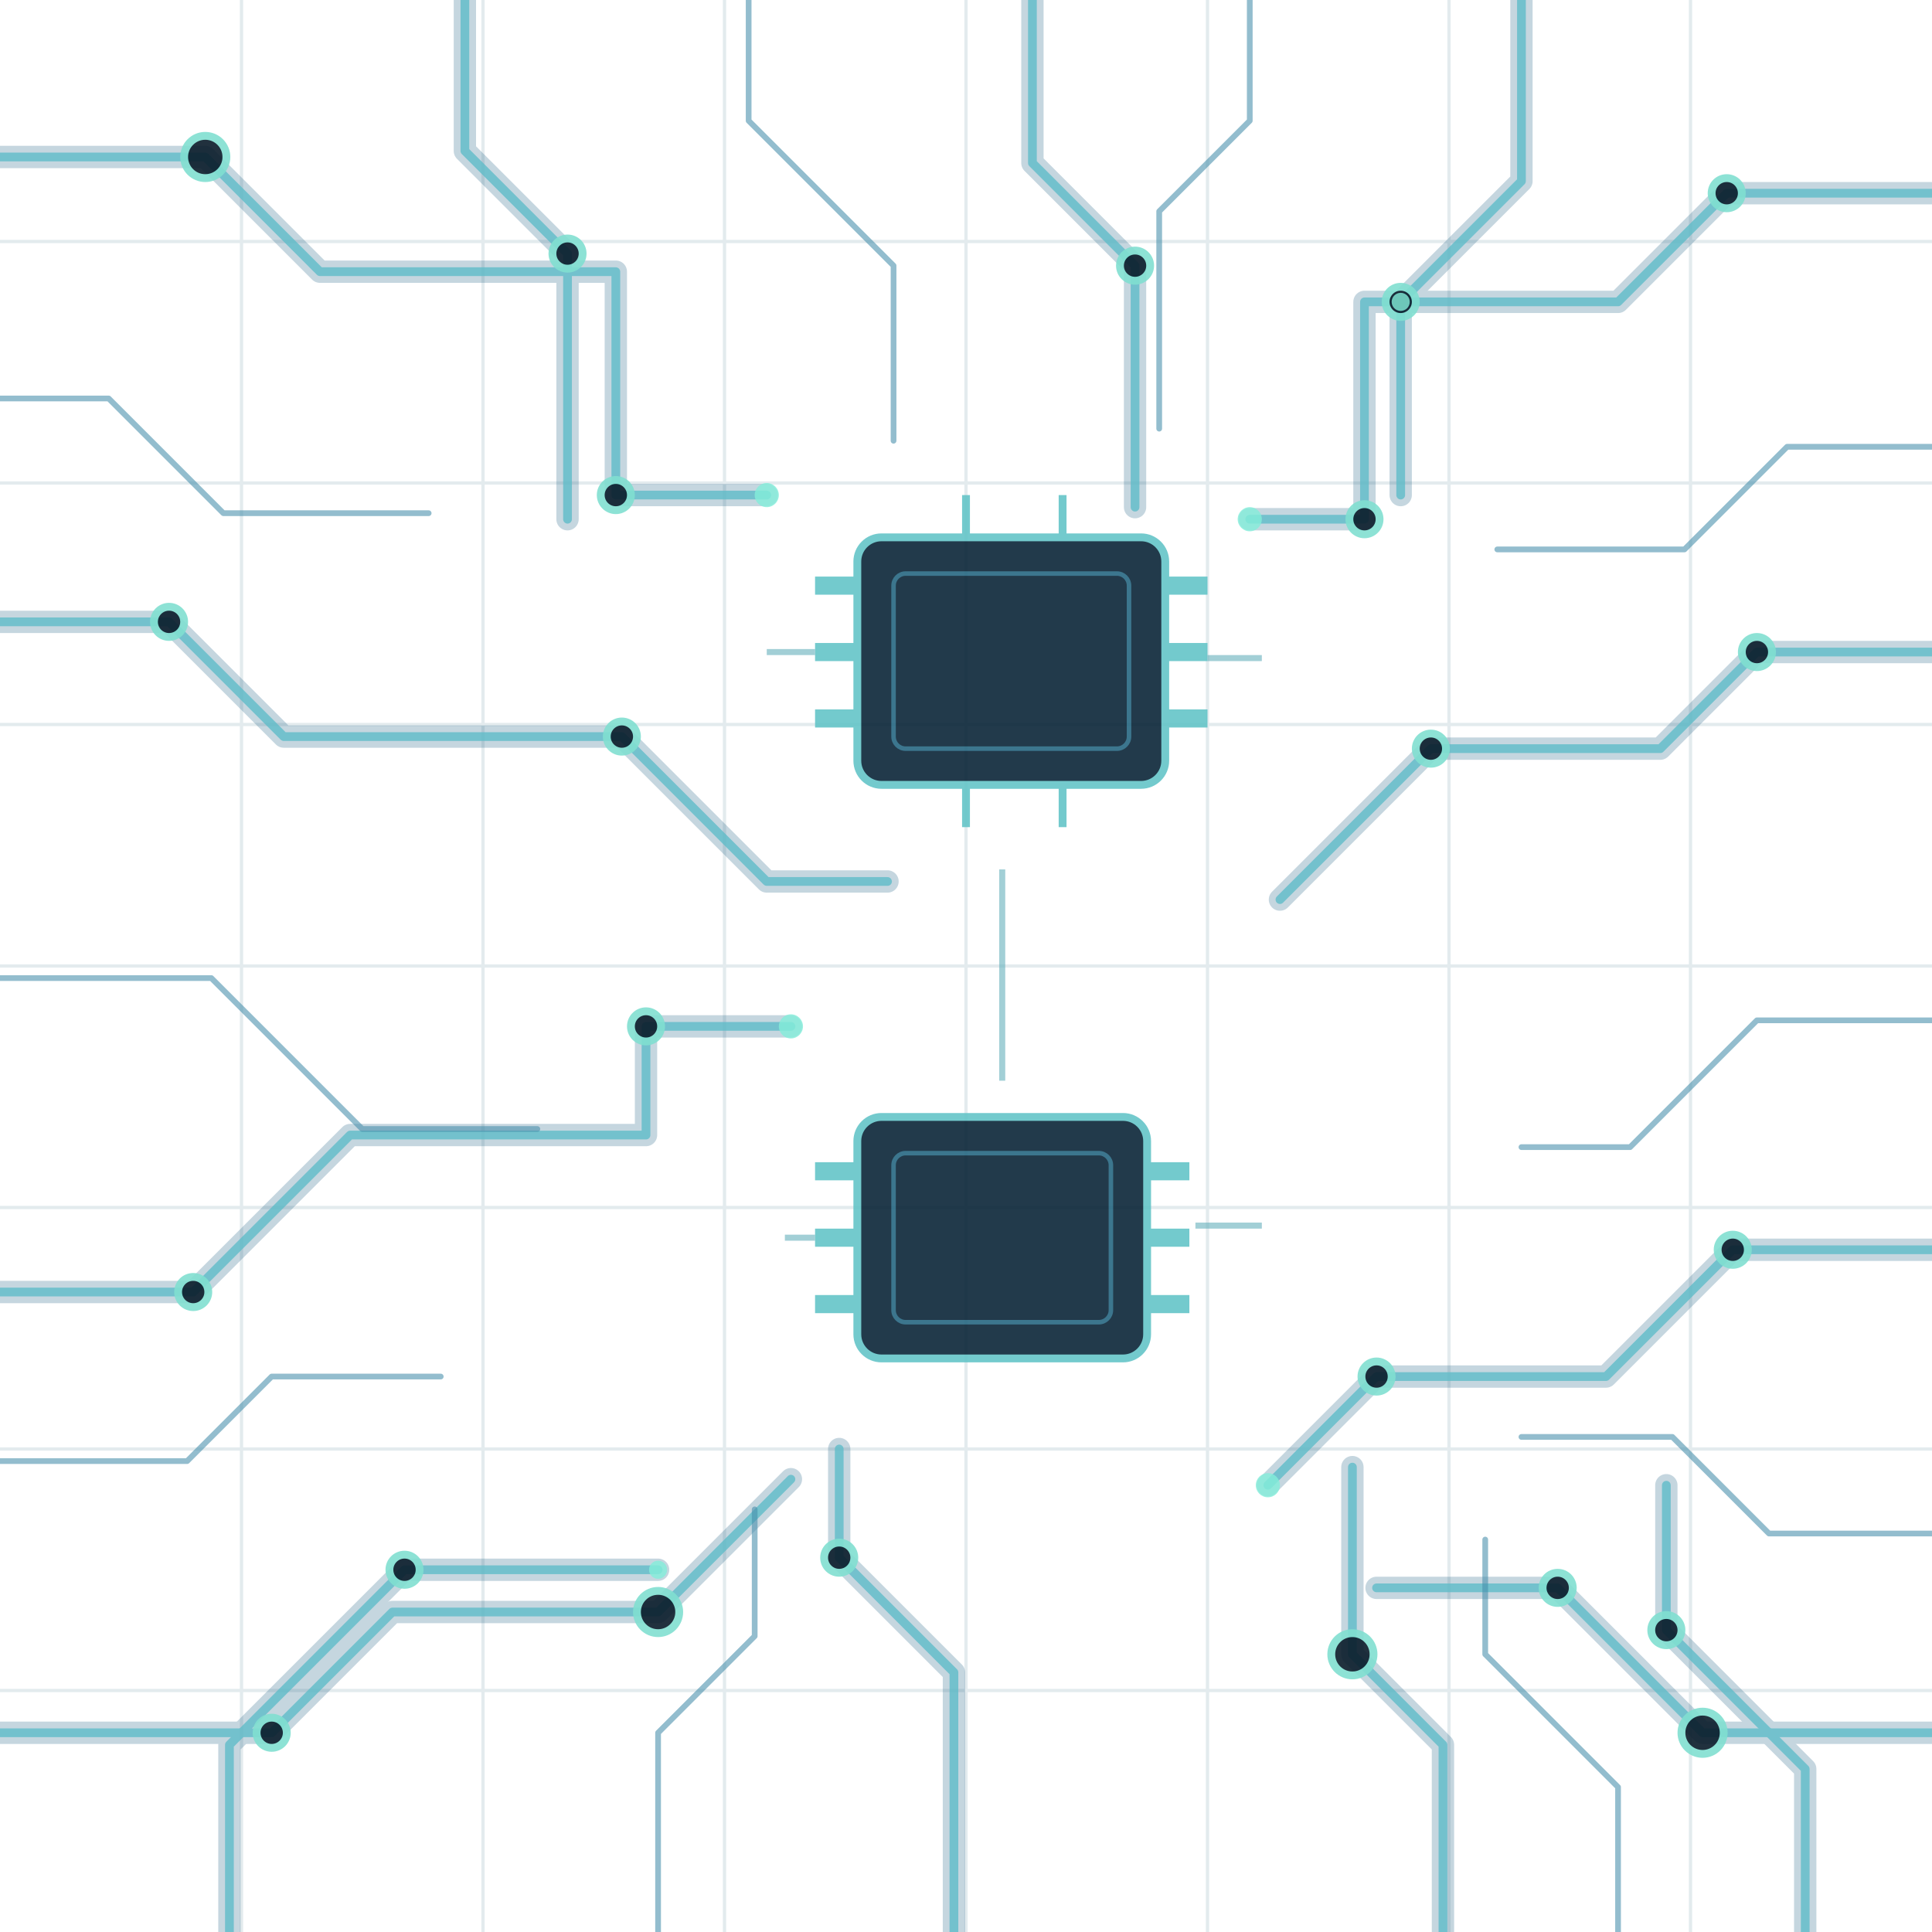
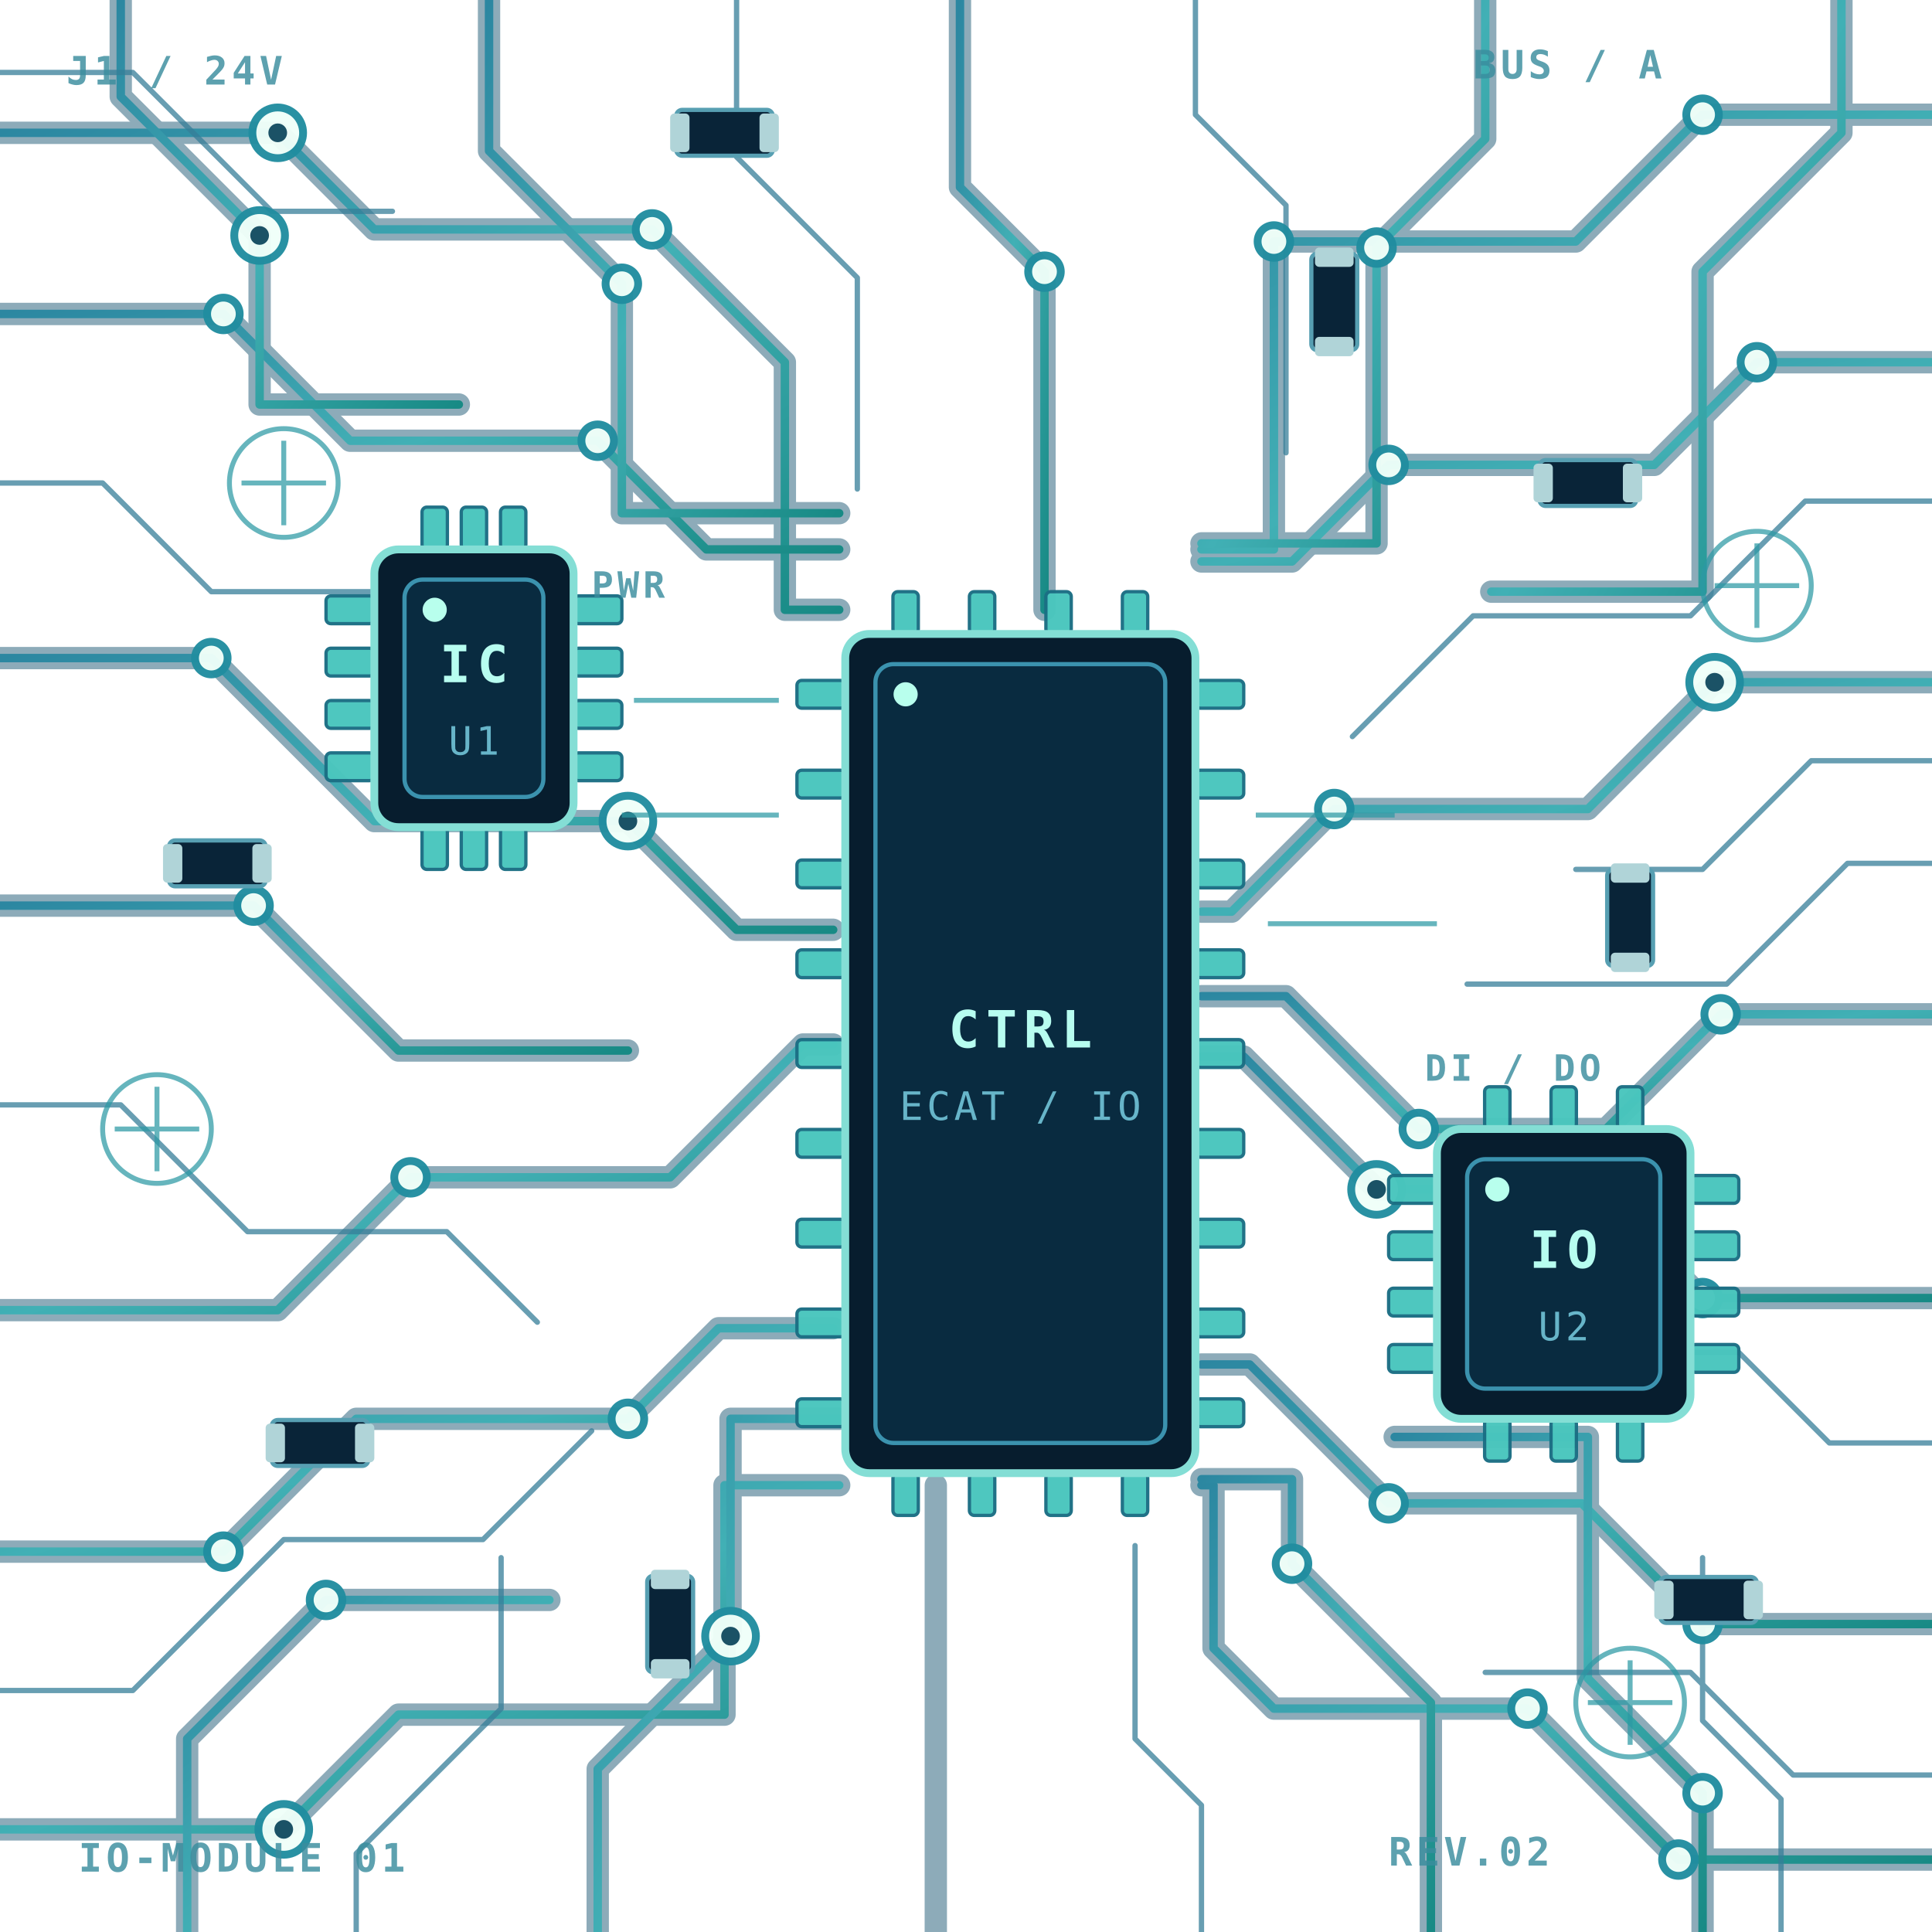
<svg xmlns="http://www.w3.org/2000/svg" viewBox="0 0 320 320" width="320" height="320" fill="none">
-   <g opacity=".14" stroke="#326c84" stroke-width=".55">
-     <path d="M40 0V320 M0 40H320" />
-     <path d="M80 0V320 M0 80H320" />
-     <path d="M120 0V320 M0 120H320" />
-     <path d="M160 0V320 M0 160H320" />
-     <path d="M200 0V320 M0 200H320" />
-     <path d="M240 0V320 M0 240H320" />
-     <path d="M280 0V320 M0 280H320" />
-   </g>
-   <g stroke="#206084" stroke-width="3.7" stroke-linecap="round" stroke-linejoin="round" opacity=".26">
-     <path d="M0 26H34L53 45H102V82H127" />
-     <path d="M0 103H28L47 122H103L127 146H147" />
-     <path d="M0 214H32L58 188H107V170H131" />
-     <path d="M0 287H45L65 267H109L131 245" />
-     <path d="M320 32H286L268 50H226V86H207" />
-     <path d="M320 108H291L275 124H237L212 149" />
-     <path d="M320 207H287L266 228H228L210 246" />
-     <path d="M320 287H282L258 263H228" />
-     <path d="M77 0V25L94 42V86" />
-     <path d="M171 0V27L188 44V84" />
-     <path d="M252 0V30L232 50V82" />
-     <path d="M38 320V289L67 260H109" />
-     <path d="M158 320V277L139 258V240" />
-     <path d="M239 320V289L224 274V243" />
-     <path d="M299 320V293L276 270V246" />
-   </g>
-   <g stroke="#5cbbc8" stroke-width="1.45" stroke-linecap="round" stroke-linejoin="round" opacity=".78">
-     <path d="M0 26H34L53 45H102V82H127" />
-     <path d="M0 103H28L47 122H103L127 146H147" />
-     <path d="M0 214H32L58 188H107V170H131" />
-     <path d="M0 287H45L65 267H109L131 245" />
-     <path d="M320 32H286L268 50H226V86H207" />
-     <path d="M320 108H291L275 124H237L212 149" />
-     <path d="M320 207H287L266 228H228L210 246" />
-     <path d="M320 287H282L258 263H228" />
-     <path d="M77 0V25L94 42V86" />
-     <path d="M171 0V27L188 44V84" />
-     <path d="M252 0V30L232 50V82" />
-     <path d="M38 320V289L67 260H109" />
-     <path d="M158 320V277L139 258V240" />
-     <path d="M239 320V289L224 274V243" />
-     <path d="M299 320V293L276 270V246" />
-   </g>
-   <g stroke="#458eaa" stroke-width=".95" stroke-linecap="round" stroke-linejoin="round" opacity=".58">
-     <path d="M0 66H18L37 85H71" />
-     <path d="M0 162H35L60 187H89" />
-     <path d="M0 242H31L45 228H73" />
-     <path d="M320 74H296L279 91H248" />
-     <path d="M320 169H291L270 190H252" />
-     <path d="M320 254H293L277 238H252" />
-     <path d="M124 0V20L148 44V73" />
-     <path d="M207 0V20L192 35V71" />
-     <path d="M109 320V287L125 271V250" />
-     <path d="M268 320V296L246 274V255" />
-   </g>
-   <g fill="#091b29" stroke="#81dfd0" stroke-width="1.3" opacity=".9">
-     <circle cx="34" cy="26" r="3.5" />
-     <circle cx="102" cy="82" r="2.5" />
-     <circle cx="28" cy="103" r="2.5" />
-     <circle cx="103" cy="122" r="2.5" />
-     <circle cx="32" cy="214" r="2.5" />
-     <circle cx="107" cy="170" r="2.5" />
-     <circle cx="45" cy="287" r="2.5" />
-     <circle cx="109" cy="267" r="3.5" />
-     <circle cx="286" cy="32" r="2.5" />
-     <circle cx="226" cy="86" r="2.5" />
-     <circle cx="291" cy="108" r="2.5" />
-     <circle cx="237" cy="124" r="2.5" />
-     <circle cx="287" cy="207" r="2.5" />
-     <circle cx="228" cy="228" r="2.5" />
-     <circle cx="282" cy="287" r="3.5" />
-     <circle cx="258" cy="263" r="2.5" />
-     <circle cx="94" cy="42" r="2.5" />
-     <circle cx="188" cy="44" r="2.5" />
-     <circle cx="232" cy="50" r="2.5" />
-     <circle cx="67" cy="260" r="2.5" />
-     <circle cx="139" cy="258" r="2.5" />
-     <circle cx="224" cy="274" r="3.5" />
-     <circle cx="276" cy="270" r="2.5" />
-   </g>
-   <g stroke="#64c4c8" stroke-width="1.3" fill="#0a2537" opacity=".9">
-     <rect x="142" y="89" width="51" height="41" rx="4" />
-     <rect x="148" y="95" width="39" height="29" rx="2" stroke="#276782" stroke-width=".75" />
-     <path d="M135 97h7M135 108h7M135 119h7M193 97h7M193 108h7M193 119h7" stroke-width="3" />
-     <rect x="142" y="185" width="48" height="40" rx="4" />
-     <rect x="148" y="191" width="36" height="28" rx="2" stroke="#276782" stroke-width=".75" />
-     <path d="M135 194h7M135 205h7M135 216h7M190 194h7M190 205h7M190 216h7" stroke-width="3" />
-     <path d="M160 82V89M176 82V89M160 130V137M176 130V137" />
-   </g>
-   <g stroke="#5eacb9" opacity=".58" stroke-width="1">
-     <path d="M127 108h8 M200 109h9 M130 205h5 M198 203h11 M166 144v35" />
-   </g>
-   <g fill="#83edda" opacity=".8">
-     <circle cx="127" cy="82" r="2" />
-     <circle cx="207" cy="86" r="2" />
-     <circle cx="131" cy="170" r="2" />
-     <circle cx="210" cy="246" r="2" />
-     <circle cx="232" cy="50" r="1.5" />
-     <circle cx="109" cy="260" r="1.5" />
+   <defs>
+     <linearGradient id="copper" x1="0" y1="0" x2="1" y2="1">
+       <stop stop-color="#2b87a1" />
+       <stop offset=".52" stop-color="#41b0b5" />
+       <stop offset="1" stop-color="#178a85" />
+     </linearGradient>
+   </defs>
+   <g stroke="#1b5773" stroke-width="3.7" stroke-linecap="round" stroke-linejoin="round" opacity=".50">
+     <path d="M0 22H46L62 38H108L130 60V101H139" />
+     <path d="M0 52H37L58 73H99L117 91H139" />
+     <path d="M0 109H35L62 136H104L122 154H138" />
+     <path d="M0 150H42L66 174H104" />
+     <path d="M0 217H46L68 195H111L133 173H138" />
+     <path d="M0 257H37L59 235H104L119 220H138" />
+     <path d="M0 303H47L66 284H120V246H139" />
+     <path d="M320 19H282L261 40H211V91H199" />
+     <path d="M320 60H291L274 77H230L214 93H199" />
+     <path d="M320 113H284L263 134H221L204 151H199" />
+     <path d="M320 168H285L266 187H235L213 165H199" />
+     <path d="M320 215H282L264 197H228L206 175H199" />
+     <path d="M320 269H282L262 249H230L207 226H199" />
+     <path d="M320 308H278L253 283H211L201 273V246H199" />
+     <path d="M20 0V16L43 39V67H76" />
+     <path d="M81 0V25L103 47V85H139" />
+     <path d="M159 0V31L173 45V101" />
+     <path d="M246 0V23L228 41V90H199" />
+     <path d="M305 0V22L282 45V98H247" />
+     <path d="M31 320V288L54 265H91" />
+     <path d="M99 320V293L121 271V235H139" />
+     <path d="M155 320V259H155V246" />
+     <path d="M237 320V282L214 259V245H199" />
+     <path d="M282 320V297L263 278V238H231" />
+   </g>
+   <g stroke="url(#copper)" stroke-width="1.4" stroke-linecap="round" stroke-linejoin="round" opacity=".99">
+     <path d="M0 22H46L62 38H108L130 60V101H139" />
+     <path d="M0 52H37L58 73H99L117 91H139" />
+     <path d="M0 109H35L62 136H104L122 154H138" />
+     <path d="M0 150H42L66 174H104" />
+     <path d="M0 217H46L68 195H111L133 173H138" />
+     <path d="M0 257H37L59 235H104L119 220H138" />
+     <path d="M0 303H47L66 284H120V246H139" />
+     <path d="M320 19H282L261 40H211V91H199" />
+     <path d="M320 60H291L274 77H230L214 93H199" />
+     <path d="M320 113H284L263 134H221L204 151H199" />
+     <path d="M320 168H285L266 187H235L213 165H199" />
+     <path d="M320 215H282L264 197H228L206 175H199" />
+     <path d="M320 269H282L262 249H230L207 226H199" />
+     <path d="M320 308H278L253 283H211L201 273V246H199" />
+     <path d="M20 0V16L43 39V67H76" />
+     <path d="M81 0V25L103 47V85H139" />
+     <path d="M159 0V31L173 45V101" />
+     <path d="M246 0V23L228 41V90H199" />
+     <path d="M305 0V22L282 45V98H247" />
+     <path d="M31 320V288L54 265H91" />
+     <path d="M99 320V293L121 271V235H139" />
+     <path d="M155 320V259H155V246" />
+     <path d="M237 320V282L214 259V245H199" />
+     <path d="M282 320V297L263 278V238H231" />
+   </g>
+   <g stroke="#357d98" stroke-width=".88" stroke-linecap="round" stroke-linejoin="round" opacity=".75">
+     <path d="M0 80H17L35 98H69L87 116" />
+     <path d="M0 183H20L41 204H74L89 219" />
+     <path d="M0 280H22L47 255H80L98 237" />
+     <path d="M320 83H299L280 102H244L224 122" />
+     <path d="M320 143H306L286 163H243" />
+     <path d="M320 239H303L288 224H260" />
+     <path d="M320 294H297L280 277H246" />
+     <path d="M122 0V26L142 46V81" />
+     <path d="M198 0V19L213 34V75" />
+     <path d="M295 320V298L282 285V258" />
+     <path d="M199 320V299L188 288V256" />
+     <path d="M59 320V307L83 283V258" />
+     <path d="M0 12H22L45 35H65" />
+     <path d="M320 126H300L282 144H261" />
+   </g>
+   <g fill="#effff9" stroke="#208d9f" stroke-width="1.3" opacity=".96">
+     <circle cx="46" cy="22" r="4.2" />
+     <circle cx="108" cy="38" r="2.7" />
+     <circle cx="37" cy="52" r="2.7" />
+     <circle cx="99" cy="73" r="2.7" />
+     <circle cx="35" cy="109" r="2.7" />
+     <circle cx="104" cy="136" r="4.2" />
+     <circle cx="42" cy="150" r="2.7" />
+     <circle cx="68" cy="195" r="2.7" />
+     <circle cx="37" cy="257" r="2.7" />
+     <circle cx="104" cy="235" r="2.7" />
+     <circle cx="47" cy="303" r="4.2" />
+     <circle cx="282" cy="19" r="2.7" />
+     <circle cx="211" cy="40" r="2.7" />
+     <circle cx="291" cy="60" r="2.7" />
+     <circle cx="230" cy="77" r="2.7" />
+     <circle cx="284" cy="113" r="4.2" />
+     <circle cx="221" cy="134" r="2.7" />
+     <circle cx="285" cy="168" r="2.7" />
+     <circle cx="235" cy="187" r="2.7" />
+     <circle cx="282" cy="215" r="2.7" />
+     <circle cx="228" cy="197" r="4.2" />
+     <circle cx="282" cy="269" r="2.7" />
+     <circle cx="230" cy="249" r="2.7" />
+     <circle cx="278" cy="308" r="2.7" />
+     <circle cx="253" cy="283" r="2.7" />
+     <circle cx="43" cy="39" r="4.2" />
+     <circle cx="103" cy="47" r="2.7" />
+     <circle cx="173" cy="45" r="2.7" />
+     <circle cx="228" cy="41" r="2.7" />
+     <circle cx="54" cy="265" r="2.7" />
+     <circle cx="121" cy="271" r="4.2" />
+     <circle cx="214" cy="259" r="2.7" />
+     <circle cx="282" cy="297" r="2.7" />
+   </g>
+   <g fill="#164d62" opacity=".97">
+     <circle cx="46" cy="22" r="1.55" />
+     <circle cx="104" cy="136" r="1.55" />
+     <circle cx="47" cy="303" r="1.55" />
+     <circle cx="284" cy="113" r="1.55" />
+     <circle cx="228" cy="197" r="1.55" />
+     <circle cx="43" cy="39" r="1.55" />
+     <circle cx="121" cy="271" r="1.55" />
+   </g>
+   <g>
+     <g fill="#49c5bd" stroke="#1b6e84" stroke-width=".55" opacity=".97">
+       <rect x="132" y="112.7" width="8" height="4.6" rx="0.8" />
+       <rect x="198" y="112.7" width="8" height="4.6" rx="0.8" />
+       <rect x="132" y="127.575" width="8" height="4.6" rx="0.8" />
+       <rect x="198" y="127.575" width="8" height="4.6" rx="0.8" />
+       <rect x="132" y="142.45" width="8" height="4.6" rx="0.8" />
+       <rect x="198" y="142.45" width="8" height="4.6" rx="0.8" />
+       <rect x="132" y="157.325" width="8" height="4.6" rx="0.8" />
+       <rect x="198" y="157.325" width="8" height="4.6" rx="0.8" />
+       <rect x="132" y="172.2" width="8" height="4.6" rx="0.8" />
+       <rect x="198" y="172.2" width="8" height="4.6" rx="0.8" />
+       <rect x="132" y="187.075" width="8" height="4.6" rx="0.8" />
+       <rect x="198" y="187.075" width="8" height="4.6" rx="0.8" />
+       <rect x="132" y="201.95" width="8" height="4.6" rx="0.8" />
+       <rect x="198" y="201.95" width="8" height="4.6" rx="0.8" />
+       <rect x="132" y="216.825" width="8" height="4.6" rx="0.8" />
+       <rect x="198" y="216.825" width="8" height="4.6" rx="0.8" />
+       <rect x="132" y="231.7" width="8" height="4.6" rx="0.8" />
+       <rect x="198" y="231.7" width="8" height="4.6" rx="0.8" />
+       <rect x="147.9" y="98" width="4.2" height="7" rx="0.8" />
+       <rect x="147.9" y="244" width="4.2" height="7" rx="0.8" />
+       <rect x="160.567" y="98" width="4.2" height="7" rx="0.8" />
+       <rect x="160.567" y="244" width="4.2" height="7" rx="0.8" />
+       <rect x="173.233" y="98" width="4.2" height="7" rx="0.8" />
+       <rect x="173.233" y="244" width="4.2" height="7" rx="0.8" />
+       <rect x="185.9" y="98" width="4.2" height="7" rx="0.8" />
+       <rect x="185.9" y="244" width="4.2" height="7" rx="0.8" />
+     </g>
+     <rect x="140" y="105" width="58" height="139" rx="4" fill="#071d2e" stroke="#84ded5" stroke-width="1.3" />
+     <rect x="145" y="110" width="48" height="129" rx="3" fill="#092b40" stroke="#3b92ae" stroke-width=".7" />
+     <circle cx="150" cy="115" r="2" fill="#b8ffed" />
+     <text x="169" y="173.5" text-anchor="middle" font-family="ui-monospace, monospace" font-size="8.5" letter-spacing="1.1" font-weight="700" fill="#b7fdf0">CTRL</text>
+     <text x="169" y="185.5" text-anchor="middle" font-family="ui-monospace, monospace" font-size="6.5" letter-spacing=".6" fill="#67b5c9">ECAT / IO</text>
+   </g>
+   <g>
+     <g fill="#49c5bd" stroke="#1b6e84" stroke-width=".55" opacity=".97">
+       <rect x="54" y="98.7" width="8" height="4.6" rx="0.8" />
+       <rect x="95" y="98.7" width="8" height="4.6" rx="0.8" />
+       <rect x="54" y="107.367" width="8" height="4.6" rx="0.8" />
+       <rect x="95" y="107.367" width="8" height="4.6" rx="0.8" />
+       <rect x="54" y="116.033" width="8" height="4.6" rx="0.8" />
+       <rect x="95" y="116.033" width="8" height="4.6" rx="0.8" />
+       <rect x="54" y="124.7" width="8" height="4.6" rx="0.8" />
+       <rect x="95" y="124.7" width="8" height="4.6" rx="0.8" />
+       <rect x="69.9" y="84" width="4.2" height="7" rx="0.8" />
+       <rect x="69.9" y="137" width="4.2" height="7" rx="0.8" />
+       <rect x="76.4" y="84" width="4.2" height="7" rx="0.8" />
+       <rect x="76.4" y="137" width="4.2" height="7" rx="0.8" />
+       <rect x="82.9" y="84" width="4.2" height="7" rx="0.8" />
+       <rect x="82.9" y="137" width="4.2" height="7" rx="0.8" />
+     </g>
+     <rect x="62" y="91" width="33" height="46" rx="4" fill="#071d2e" stroke="#84ded5" stroke-width="1.3" />
+     <rect x="67" y="96" width="23" height="36" rx="3" fill="#092b40" stroke="#3b92ae" stroke-width=".7" />
+     <circle cx="72" cy="101" r="2" fill="#b8ffed" />
+     <text x="78.5" y="113" text-anchor="middle" font-family="ui-monospace, monospace" font-size="8.5" letter-spacing="1.1" font-weight="700" fill="#b7fdf0">IC</text>
+     <text x="78.5" y="125" text-anchor="middle" font-family="ui-monospace, monospace" font-size="6.5" letter-spacing=".6" fill="#67b5c9">U1</text>
+   </g>
+   <g>
+     <g fill="#49c5bd" stroke="#1b6e84" stroke-width=".55" opacity=".97">
+       <rect x="230" y="194.7" width="8" height="4.6" rx="0.8" />
+       <rect x="280" y="194.7" width="8" height="4.6" rx="0.8" />
+       <rect x="230" y="204.033" width="8" height="4.6" rx="0.8" />
+       <rect x="280" y="204.033" width="8" height="4.6" rx="0.8" />
+       <rect x="230" y="213.367" width="8" height="4.6" rx="0.8" />
+       <rect x="280" y="213.367" width="8" height="4.6" rx="0.8" />
+       <rect x="230" y="222.7" width="8" height="4.6" rx="0.8" />
+       <rect x="280" y="222.7" width="8" height="4.6" rx="0.8" />
+       <rect x="245.9" y="180" width="4.2" height="7" rx="0.8" />
+       <rect x="245.9" y="235" width="4.2" height="7" rx="0.8" />
+       <rect x="256.9" y="180" width="4.2" height="7" rx="0.8" />
+       <rect x="256.9" y="235" width="4.2" height="7" rx="0.8" />
+       <rect x="267.9" y="180" width="4.2" height="7" rx="0.8" />
+       <rect x="267.9" y="235" width="4.2" height="7" rx="0.8" />
+     </g>
+     <rect x="238" y="187" width="42" height="48" rx="4" fill="#071d2e" stroke="#84ded5" stroke-width="1.3" />
+     <rect x="243" y="192" width="32" height="38" rx="3" fill="#092b40" stroke="#3b92ae" stroke-width=".7" />
+     <circle cx="248" cy="197" r="2" fill="#b8ffed" />
+     <text x="259" y="210" text-anchor="middle" font-family="ui-monospace, monospace" font-size="8.5" letter-spacing="1.1" font-weight="700" fill="#b7fdf0">IO</text>
+     <text x="259" y="222" text-anchor="middle" font-family="ui-monospace, monospace" font-size="6.5" letter-spacing=".6" fill="#67b5c9">U2</text>
+   </g>
+   <g transform="translate(36,143) rotate(0)">
+     <rect x="-8" y="-3.8" width="16" height="7.6" rx="1" fill="#092438" stroke="#579fb2" stroke-width=".7" />
+     <rect x="-9" y="-3.2" width="3.2" height="6.4" rx=".7" fill="#b0d4d8" />
+     <rect x="5.8" y="-3.2" width="3.2" height="6.4" rx=".7" fill="#b0d4d8" />
+   </g>
+   <g transform="translate(53,239) rotate(0)">
+     <rect x="-8" y="-3.8" width="16" height="7.6" rx="1" fill="#092438" stroke="#579fb2" stroke-width=".7" />
+     <rect x="-9" y="-3.2" width="3.2" height="6.4" rx=".7" fill="#b0d4d8" />
+     <rect x="5.8" y="-3.2" width="3.2" height="6.4" rx=".7" fill="#b0d4d8" />
+   </g>
+   <g transform="translate(263,80) rotate(0)">
+     <rect x="-8" y="-3.8" width="16" height="7.6" rx="1" fill="#092438" stroke="#579fb2" stroke-width=".7" />
+     <rect x="-9" y="-3.2" width="3.2" height="6.4" rx=".7" fill="#b0d4d8" />
+     <rect x="5.8" y="-3.2" width="3.2" height="6.4" rx=".7" fill="#b0d4d8" />
+   </g>
+   <g transform="translate(270,152) rotate(90)">
+     <rect x="-8" y="-3.8" width="16" height="7.6" rx="1" fill="#092438" stroke="#579fb2" stroke-width=".7" />
+     <rect x="-9" y="-3.2" width="3.2" height="6.4" rx=".7" fill="#b0d4d8" />
+     <rect x="5.8" y="-3.2" width="3.2" height="6.4" rx=".7" fill="#b0d4d8" />
+   </g>
+   <g transform="translate(283,265) rotate(0)">
+     <rect x="-8" y="-3.8" width="16" height="7.6" rx="1" fill="#092438" stroke="#579fb2" stroke-width=".7" />
+     <rect x="-9" y="-3.2" width="3.2" height="6.4" rx=".7" fill="#b0d4d8" />
+     <rect x="5.8" y="-3.2" width="3.2" height="6.4" rx=".7" fill="#b0d4d8" />
+   </g>
+   <g transform="translate(111,269) rotate(90)">
+     <rect x="-8" y="-3.8" width="16" height="7.6" rx="1" fill="#092438" stroke="#579fb2" stroke-width=".7" />
+     <rect x="-9" y="-3.2" width="3.2" height="6.4" rx=".7" fill="#b0d4d8" />
+     <rect x="5.8" y="-3.2" width="3.2" height="6.4" rx=".7" fill="#b0d4d8" />
+   </g>
+   <g transform="translate(120,22) rotate(0)">
+     <rect x="-8" y="-3.8" width="16" height="7.6" rx="1" fill="#092438" stroke="#579fb2" stroke-width=".7" />
+     <rect x="-9" y="-3.2" width="3.2" height="6.4" rx=".7" fill="#b0d4d8" />
+     <rect x="5.8" y="-3.2" width="3.2" height="6.4" rx=".7" fill="#b0d4d8" />
+   </g>
+   <g transform="translate(221,50) rotate(90)">
+     <rect x="-8" y="-3.8" width="16" height="7.6" rx="1" fill="#092438" stroke="#579fb2" stroke-width=".7" />
+     <rect x="-9" y="-3.2" width="3.2" height="6.4" rx=".7" fill="#b0d4d8" />
+     <rect x="5.8" y="-3.2" width="3.2" height="6.4" rx=".7" fill="#b0d4d8" />
+   </g>
+   <g stroke="#2b99a4" stroke-width=".82" opacity=".72">
+     <path d="M19 187h14M26 180v14" />
+     <circle cx="26" cy="187" r="9" />
+     <path d="M284 97h14M291 90v14" />
+     <circle cx="291" cy="97" r="9" />
+     <path d="M40 80h14M47 73v14" />
+     <circle cx="47" cy="80" r="9" />
+     <path d="M263 282h14M270 275v14" />
+     <circle cx="270" cy="282" r="9" />
+     <path d="M105 116h24M103 135h26M208 135h23M210 153h28" />
+   </g>
+   <g font-family="monospace" font-weight="600" fill="#398c9d" opacity=".82" letter-spacing=".65">
+     <text x="11" y="14" font-size="6.5">J1 / 24V</text>
+     <text x="244" y="13" font-size="6.5">BUS / A</text>
+     <text x="13" y="310" font-size="6.5">IO-MODULE 01</text>
+     <text x="230" y="309" font-size="6.5">REV.02</text>
+     <text x="98" y="99" font-size="6">PWR</text>
+     <text x="236" y="179" font-size="6">DI / DO</text>
  </g>
</svg>
